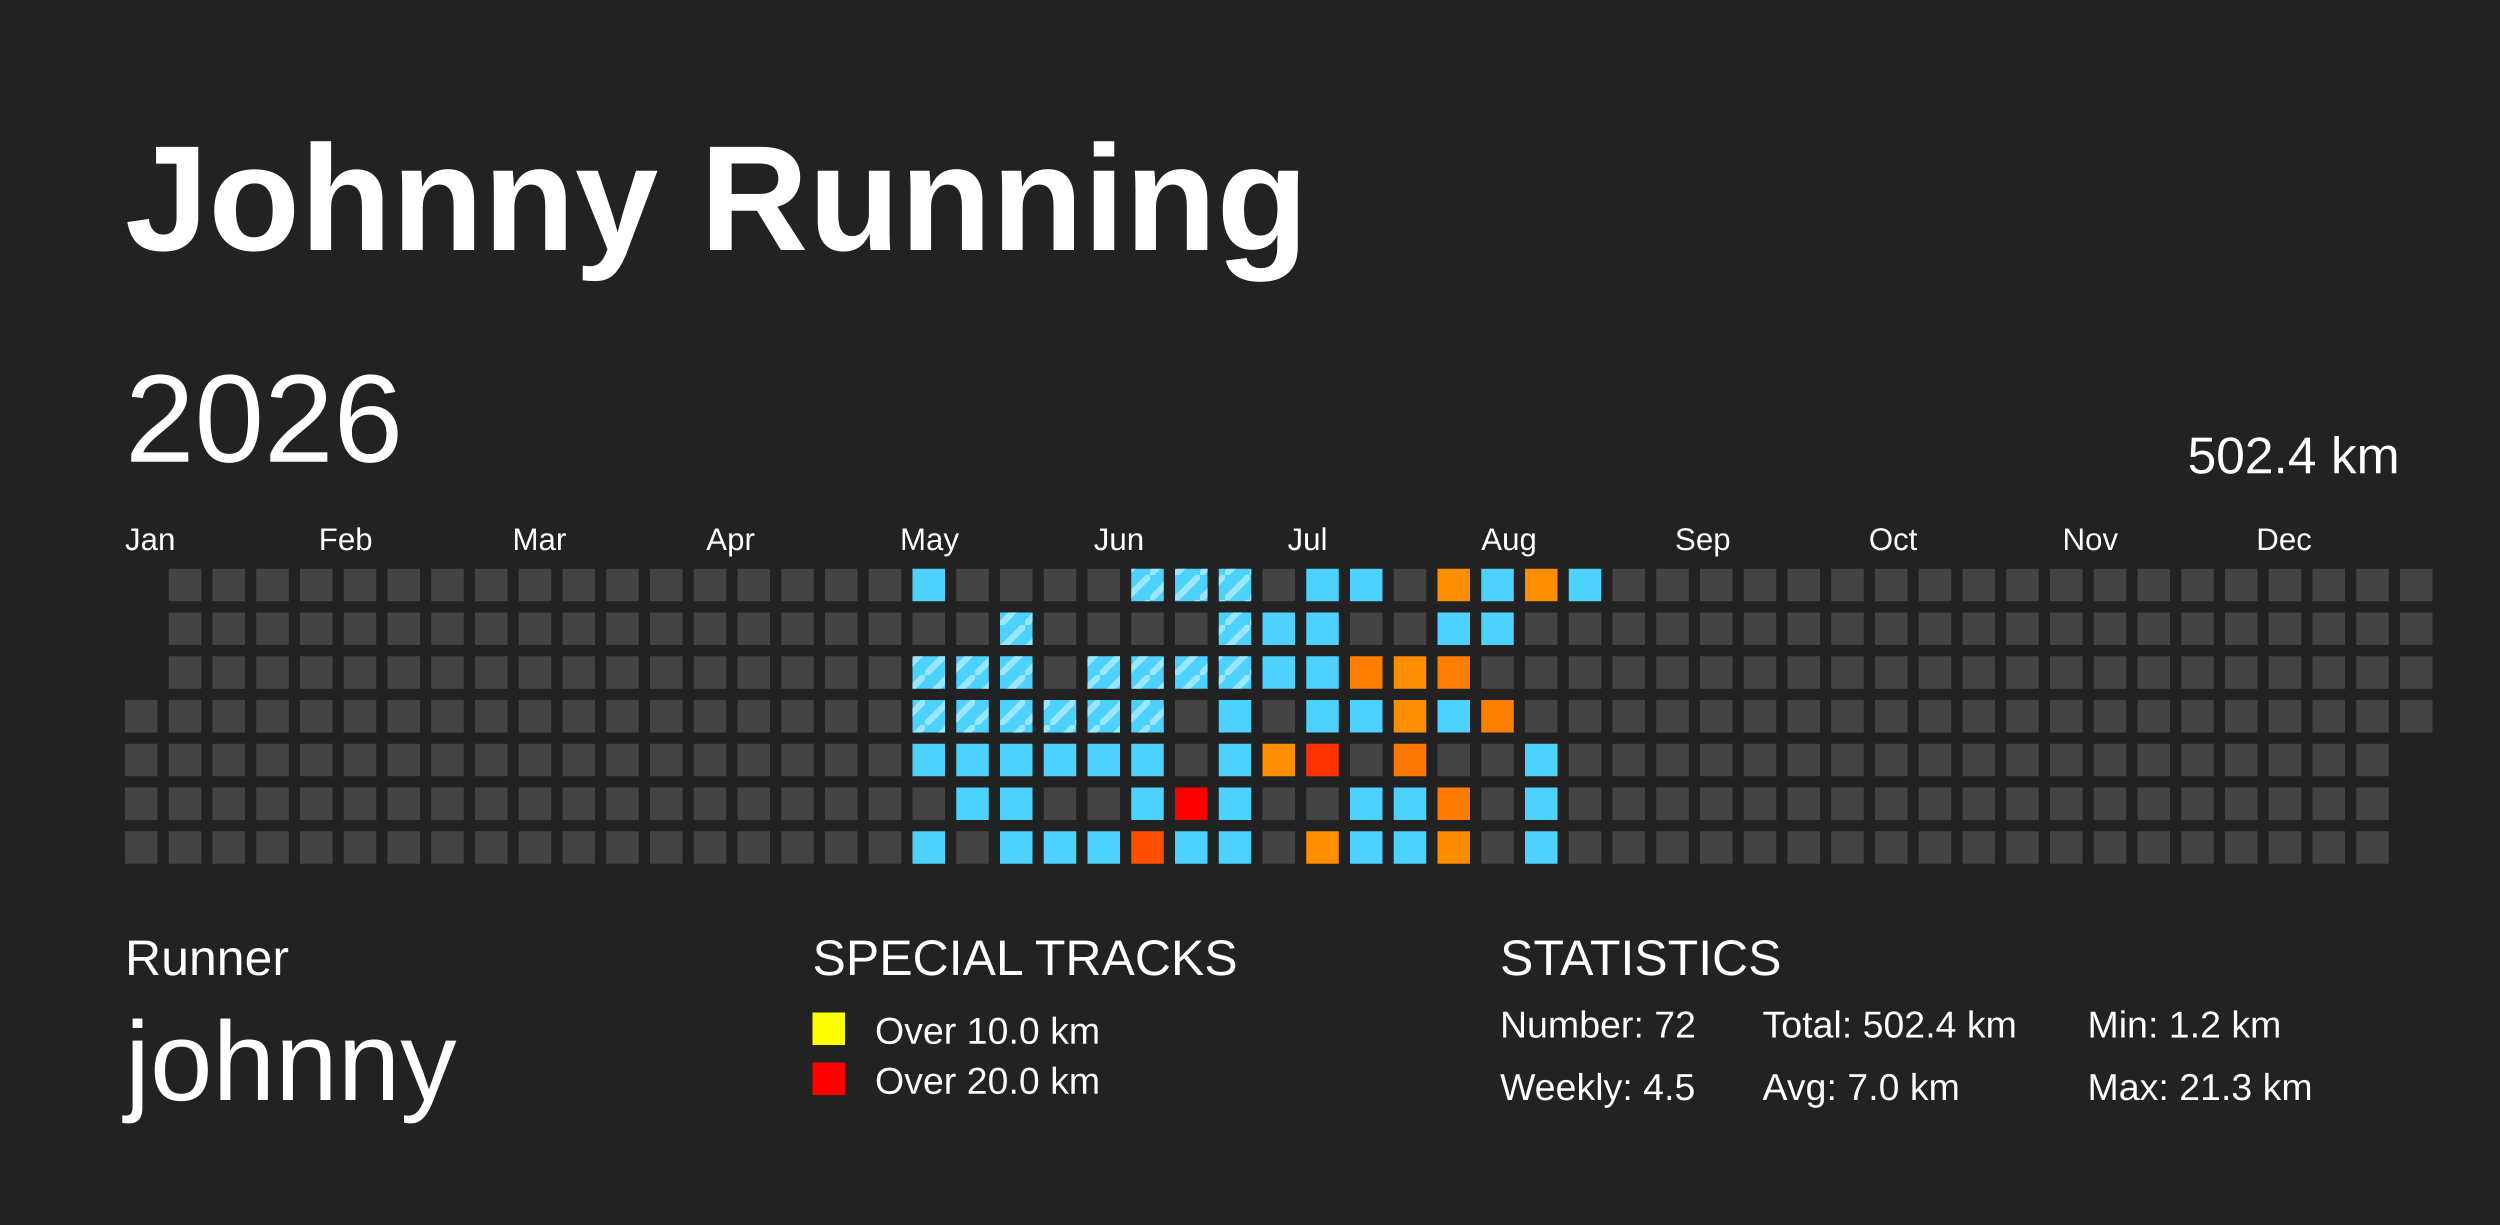
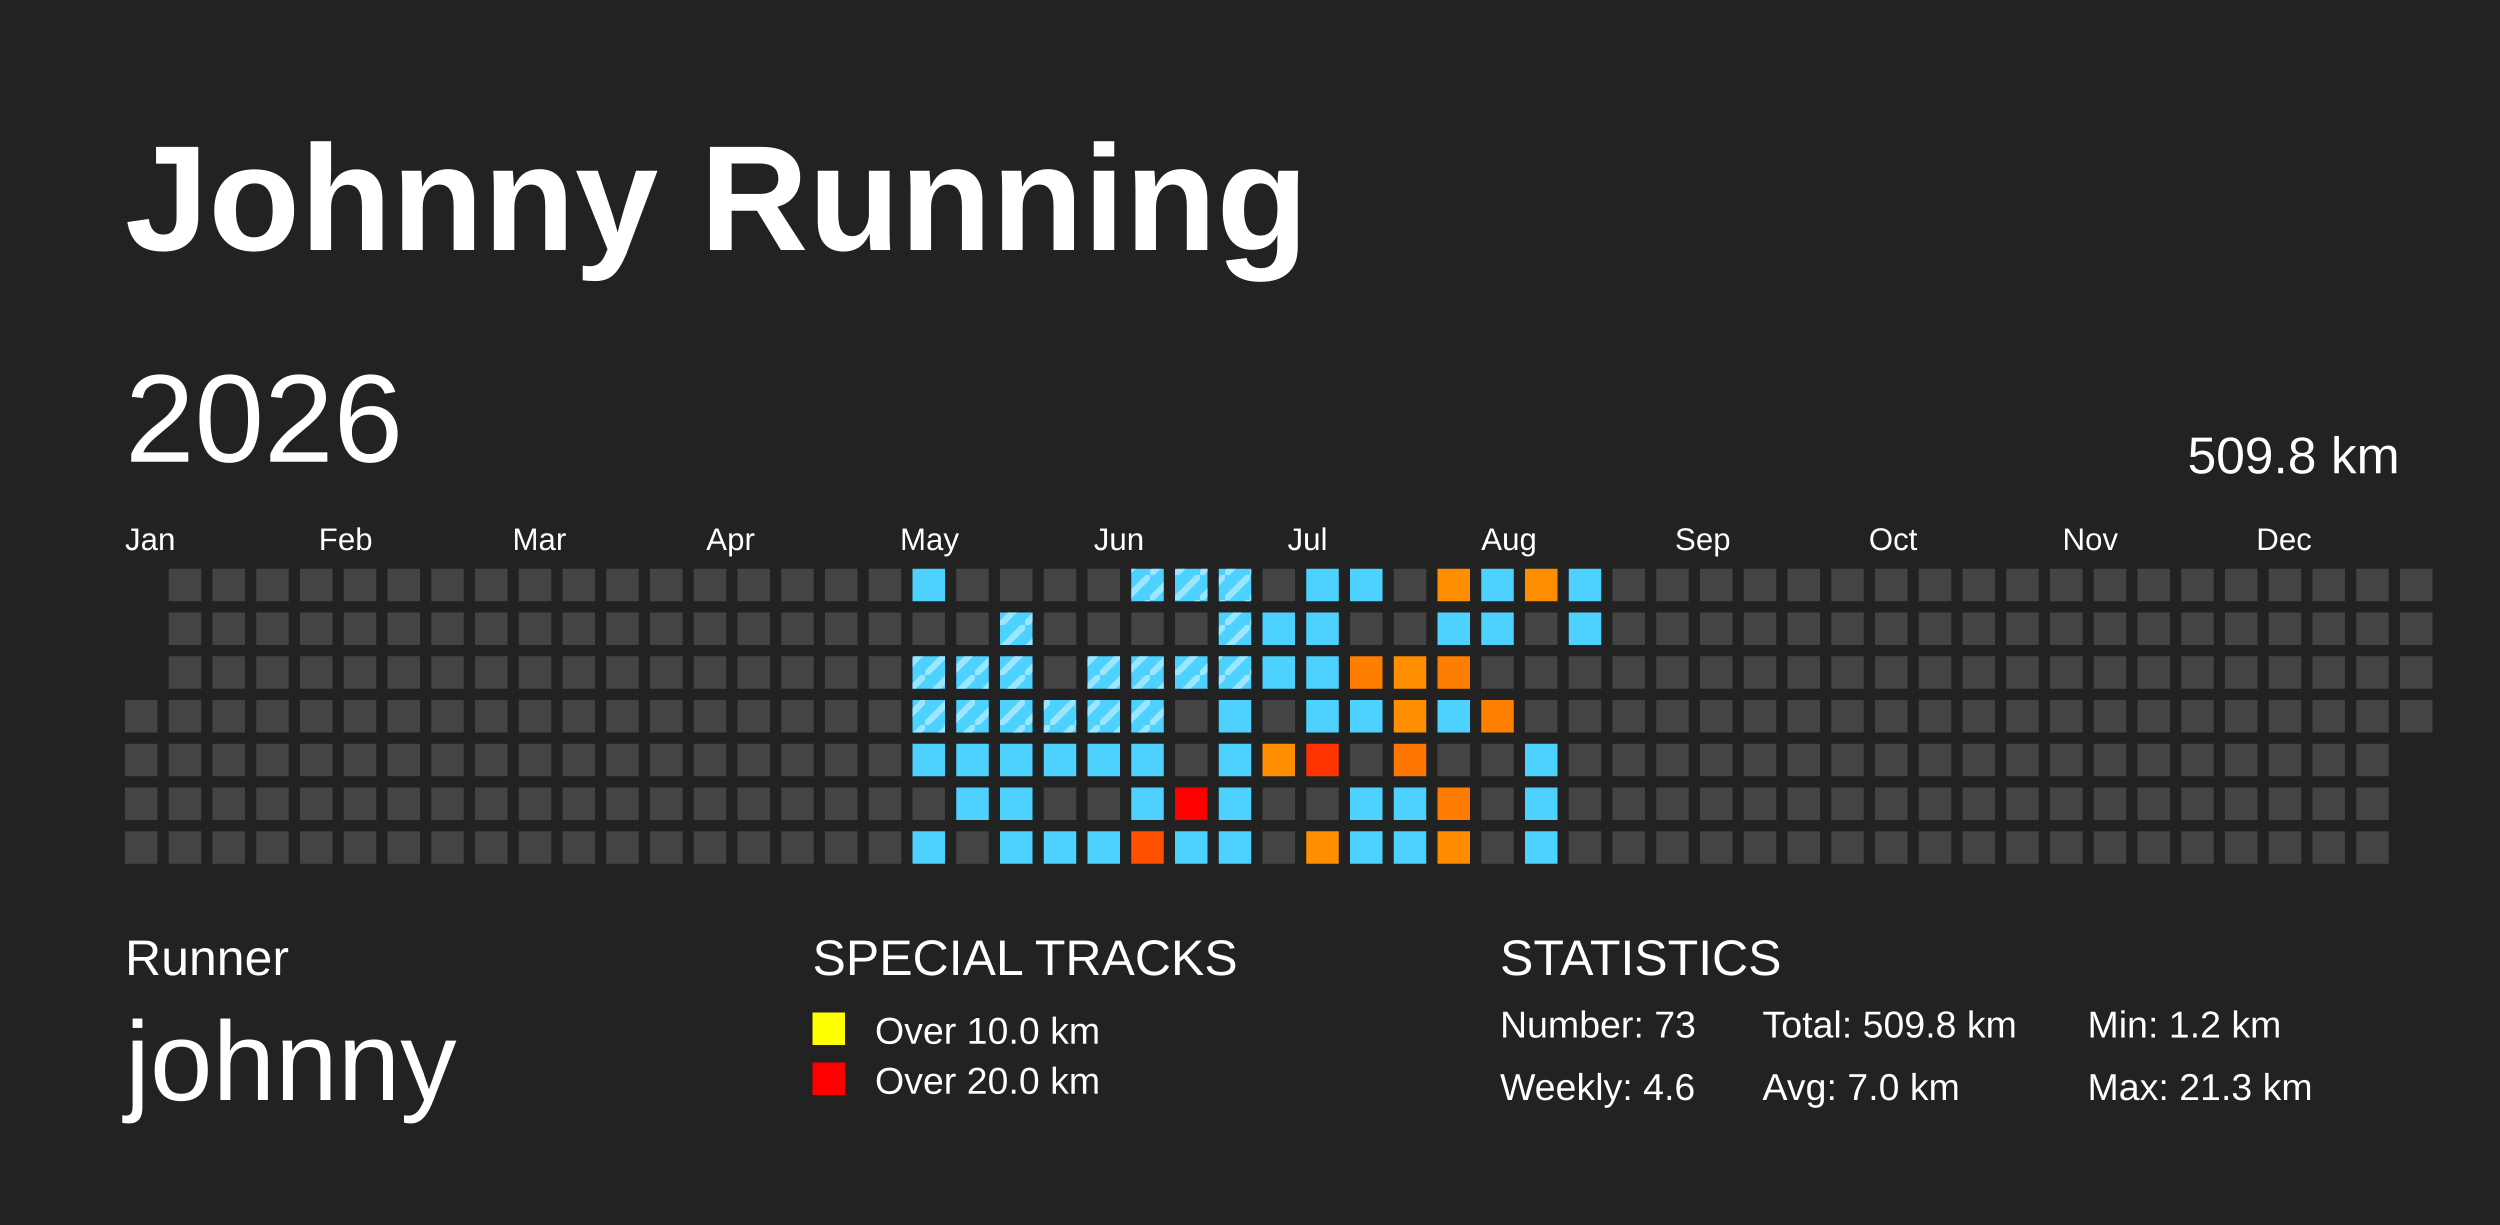
<svg xmlns="http://www.w3.org/2000/svg" baseProfile="full" height="98mm" version="1.1" viewBox="0,0,200,98" width="200mm">
  <defs>
    <pattern height="2" id="indoor-stripe" patternUnits="userSpaceOnUse" width="2">
      <line stroke="white" stroke-opacity="0.45" stroke-width="0.5" x1="0" x2="2" y1="2" y2="0" />
    </pattern>
  </defs>
  <rect fill="#222222" height="98" width="200" x="0" y="0" />
  <text fill="#FFFFFF" style="font-size:12px; font-family:Arial; font-weight:bold;" x="10" y="20">Johnny Running</text>
  <text fill="#FFFFFF" style="font-size:4px; font-family:Arial" x="10" y="78">Runner</text>
  <text fill="#FFFFFF" style="font-size:9px; font-family:Arial" x="10" y="88">johnny</text>
  <text fill="#FFFFFF" style="font-size:4px; font-family:Arial" x="65" y="78">SPECIAL TRACKS</text>
  <rect fill="yellow" height="2.6" width="2.6" x="65" y="81" />
  <text fill="#FFFFFF" style="font-size:3px; font-family:Arial" x="70" y="83.5">Over 10.0 km</text>
  <rect fill="red" height="2.6" width="2.6" x="65" y="85" />
  <text fill="#FFFFFF" style="font-size:3px; font-family:Arial" x="70" y="87.5">Over 20.0 km</text>
  <text fill="#FFFFFF" style="font-size:4px; font-family:Arial" x="120" y="78">STATISTICS</text>
-   <text fill="#FFFFFF" style="font-size:3px; font-family:Arial" x="120" y="83">Number: 72</text>
-   <text fill="#FFFFFF" style="font-size:3px; font-family:Arial" x="120" y="88">Weekly: 4.5</text>
-   <text fill="#FFFFFF" style="font-size:3px; font-family:Arial" x="141" y="83">Total: 502.4 km</text>
+   <text fill="#FFFFFF" style="font-size:3px; font-family:Arial" x="120" y="83">Number: 73</text>
+   <text fill="#FFFFFF" style="font-size:3px; font-family:Arial" x="120" y="88">Weekly: 4.6</text>
+   <text fill="#FFFFFF" style="font-size:3px; font-family:Arial" x="141" y="83">Total: 509.8 km</text>
  <text fill="#FFFFFF" style="font-size:3px; font-family:Arial" x="141" y="88">Avg: 7.0 km</text>
  <text fill="#FFFFFF" style="font-size:3px; font-family:Arial" x="167" y="83">Min: 1.2 km</text>
  <text fill="#FFFFFF" style="font-size:3px; font-family:Arial" x="167" y="88">Max: 21.3 km</text>
  <text dominant-baseline="hanging" fill="#FFFFFF" style="font-size:10.0px; font-family:Arial;" x="10" y="30">2026</text>
-   <text dominant-baseline="hanging" fill="#FFFFFF" style="font-size:4.125px; font-family:Arial;" x="175" y="35">502.4 km</text>
+   <text dominant-baseline="hanging" fill="#FFFFFF" style="font-size:4.125px; font-family:Arial;" x="175" y="35">509.8 km</text>
  <text fill="#FFFFFF" style="font-size:2.5px; font-family:Arial" x="10.0" y="44">Jan</text>
  <text fill="#FFFFFF" style="font-size:2.5px; font-family:Arial" x="25.5" y="44">Feb</text>
  <text fill="#FFFFFF" style="font-size:2.5px; font-family:Arial" x="41.0" y="44">Mar</text>
  <text fill="#FFFFFF" style="font-size:2.5px; font-family:Arial" x="56.5" y="44">Apr</text>
  <text fill="#FFFFFF" style="font-size:2.5px; font-family:Arial" x="72.0" y="44">May</text>
  <text fill="#FFFFFF" style="font-size:2.5px; font-family:Arial" x="87.5" y="44">Jun</text>
  <text fill="#FFFFFF" style="font-size:2.5px; font-family:Arial" x="103.0" y="44">Jul</text>
  <text fill="#FFFFFF" style="font-size:2.5px; font-family:Arial" x="118.5" y="44">Aug</text>
  <text fill="#FFFFFF" style="font-size:2.5px; font-family:Arial" x="134.0" y="44">Sep</text>
  <text fill="#FFFFFF" style="font-size:2.5px; font-family:Arial" x="149.5" y="44">Oct</text>
  <text fill="#FFFFFF" style="font-size:2.5px; font-family:Arial" x="165.0" y="44">Nov</text>
  <text fill="#FFFFFF" style="font-size:2.5px; font-family:Arial" x="180.5" y="44">Dec</text>
  <rect fill="#444444" height="2.6" width="2.6" x="10.0" y="56.0" />
  <rect fill="#444444" height="2.6" width="2.6" x="10.0" y="59.5" />
  <rect fill="#444444" height="2.6" width="2.6" x="10.0" y="63.0" />
  <rect fill="#444444" height="2.6" width="2.6" x="10.0" y="66.5" />
  <rect fill="#444444" height="2.6" width="2.6" x="13.5" y="45.5" />
  <rect fill="#444444" height="2.6" width="2.6" x="13.5" y="49.0" />
  <rect fill="#444444" height="2.6" width="2.6" x="13.5" y="52.5" />
  <rect fill="#444444" height="2.6" width="2.6" x="13.5" y="56.0" />
  <rect fill="#444444" height="2.6" width="2.6" x="13.5" y="59.5" />
  <rect fill="#444444" height="2.6" width="2.6" x="13.5" y="63.0" />
  <rect fill="#444444" height="2.6" width="2.6" x="13.5" y="66.5" />
  <rect fill="#444444" height="2.6" width="2.6" x="17.0" y="45.5" />
  <rect fill="#444444" height="2.6" width="2.6" x="17.0" y="49.0" />
  <rect fill="#444444" height="2.6" width="2.6" x="17.0" y="52.5" />
  <rect fill="#444444" height="2.6" width="2.6" x="17.0" y="56.0" />
  <rect fill="#444444" height="2.6" width="2.6" x="17.0" y="59.5" />
  <rect fill="#444444" height="2.6" width="2.6" x="17.0" y="63.0" />
  <rect fill="#444444" height="2.6" width="2.6" x="17.0" y="66.5" />
  <rect fill="#444444" height="2.6" width="2.6" x="20.5" y="45.5" />
  <rect fill="#444444" height="2.6" width="2.6" x="20.5" y="49.0" />
  <rect fill="#444444" height="2.6" width="2.6" x="20.5" y="52.5" />
  <rect fill="#444444" height="2.6" width="2.6" x="20.5" y="56.0" />
  <rect fill="#444444" height="2.6" width="2.6" x="20.5" y="59.5" />
  <rect fill="#444444" height="2.6" width="2.6" x="20.5" y="63.0" />
  <rect fill="#444444" height="2.6" width="2.6" x="20.5" y="66.5" />
  <rect fill="#444444" height="2.6" width="2.6" x="24.0" y="45.5" />
  <rect fill="#444444" height="2.6" width="2.6" x="24.0" y="49.0" />
  <rect fill="#444444" height="2.6" width="2.6" x="24.0" y="52.5" />
  <rect fill="#444444" height="2.6" width="2.6" x="24.0" y="56.0" />
  <rect fill="#444444" height="2.6" width="2.6" x="24.0" y="59.5" />
  <rect fill="#444444" height="2.6" width="2.6" x="24.0" y="63.0" />
  <rect fill="#444444" height="2.6" width="2.6" x="24.0" y="66.5" />
  <rect fill="#444444" height="2.6" width="2.6" x="27.5" y="45.5" />
  <rect fill="#444444" height="2.6" width="2.6" x="27.5" y="49.0" />
  <rect fill="#444444" height="2.6" width="2.6" x="27.5" y="52.5" />
  <rect fill="#444444" height="2.6" width="2.6" x="27.5" y="56.0" />
  <rect fill="#444444" height="2.6" width="2.6" x="27.5" y="59.5" />
  <rect fill="#444444" height="2.6" width="2.6" x="27.5" y="63.0" />
  <rect fill="#444444" height="2.6" width="2.6" x="27.5" y="66.5" />
  <rect fill="#444444" height="2.6" width="2.6" x="31.0" y="45.5" />
  <rect fill="#444444" height="2.6" width="2.6" x="31.0" y="49.0" />
  <rect fill="#444444" height="2.6" width="2.6" x="31.0" y="52.5" />
  <rect fill="#444444" height="2.6" width="2.6" x="31.0" y="56.0" />
  <rect fill="#444444" height="2.6" width="2.6" x="31.0" y="59.5" />
  <rect fill="#444444" height="2.6" width="2.6" x="31.0" y="63.0" />
  <rect fill="#444444" height="2.6" width="2.6" x="31.0" y="66.5" />
  <rect fill="#444444" height="2.6" width="2.6" x="34.5" y="45.5" />
  <rect fill="#444444" height="2.6" width="2.6" x="34.5" y="49.0" />
  <rect fill="#444444" height="2.6" width="2.6" x="34.5" y="52.5" />
  <rect fill="#444444" height="2.6" width="2.6" x="34.5" y="56.0" />
  <rect fill="#444444" height="2.6" width="2.6" x="34.5" y="59.5" />
  <rect fill="#444444" height="2.6" width="2.6" x="34.5" y="63.0" />
  <rect fill="#444444" height="2.6" width="2.6" x="34.5" y="66.5" />
  <rect fill="#444444" height="2.6" width="2.6" x="38.0" y="45.5" />
  <rect fill="#444444" height="2.6" width="2.6" x="38.0" y="49.0" />
  <rect fill="#444444" height="2.6" width="2.6" x="38.0" y="52.5" />
  <rect fill="#444444" height="2.6" width="2.6" x="38.0" y="56.0" />
  <rect fill="#444444" height="2.6" width="2.6" x="38.0" y="59.5" />
  <rect fill="#444444" height="2.6" width="2.6" x="38.0" y="63.0" />
  <rect fill="#444444" height="2.6" width="2.6" x="38.0" y="66.5" />
  <rect fill="#444444" height="2.6" width="2.6" x="41.5" y="45.5" />
  <rect fill="#444444" height="2.6" width="2.6" x="41.5" y="49.0" />
  <rect fill="#444444" height="2.6" width="2.6" x="41.5" y="52.5" />
  <rect fill="#444444" height="2.6" width="2.6" x="41.5" y="56.0" />
  <rect fill="#444444" height="2.6" width="2.6" x="41.5" y="59.5" />
  <rect fill="#444444" height="2.6" width="2.6" x="41.5" y="63.0" />
  <rect fill="#444444" height="2.6" width="2.6" x="41.5" y="66.5" />
  <rect fill="#444444" height="2.6" width="2.6" x="45.0" y="45.5" />
  <rect fill="#444444" height="2.6" width="2.6" x="45.0" y="49.0" />
  <rect fill="#444444" height="2.6" width="2.6" x="45.0" y="52.5" />
  <rect fill="#444444" height="2.6" width="2.6" x="45.0" y="56.0" />
  <rect fill="#444444" height="2.6" width="2.6" x="45.0" y="59.5" />
  <rect fill="#444444" height="2.6" width="2.6" x="45.0" y="63.0" />
  <rect fill="#444444" height="2.6" width="2.6" x="45.0" y="66.5" />
  <rect fill="#444444" height="2.6" width="2.6" x="48.5" y="45.5" />
  <rect fill="#444444" height="2.6" width="2.6" x="48.5" y="49.0" />
  <rect fill="#444444" height="2.6" width="2.6" x="48.5" y="52.5" />
  <rect fill="#444444" height="2.6" width="2.6" x="48.5" y="56.0" />
  <rect fill="#444444" height="2.6" width="2.6" x="48.5" y="59.5" />
  <rect fill="#444444" height="2.6" width="2.6" x="48.5" y="63.0" />
  <rect fill="#444444" height="2.6" width="2.6" x="48.5" y="66.5" />
  <rect fill="#444444" height="2.6" width="2.6" x="52.0" y="45.5" />
  <rect fill="#444444" height="2.6" width="2.6" x="52.0" y="49.0" />
  <rect fill="#444444" height="2.6" width="2.6" x="52.0" y="52.5" />
  <rect fill="#444444" height="2.6" width="2.6" x="52.0" y="56.0" />
  <rect fill="#444444" height="2.6" width="2.6" x="52.0" y="59.5" />
  <rect fill="#444444" height="2.6" width="2.6" x="52.0" y="63.0" />
  <rect fill="#444444" height="2.6" width="2.6" x="52.0" y="66.5" />
  <rect fill="#444444" height="2.6" width="2.6" x="55.5" y="45.5" />
  <rect fill="#444444" height="2.6" width="2.6" x="55.5" y="49.0" />
  <rect fill="#444444" height="2.6" width="2.6" x="55.5" y="52.5" />
  <rect fill="#444444" height="2.6" width="2.6" x="55.5" y="56.0" />
  <rect fill="#444444" height="2.6" width="2.6" x="55.5" y="59.5" />
  <rect fill="#444444" height="2.6" width="2.6" x="55.5" y="63.0" />
  <rect fill="#444444" height="2.6" width="2.6" x="55.5" y="66.5" />
  <rect fill="#444444" height="2.6" width="2.6" x="59.0" y="45.5" />
  <rect fill="#444444" height="2.6" width="2.6" x="59.0" y="49.0" />
  <rect fill="#444444" height="2.6" width="2.6" x="59.0" y="52.5" />
  <rect fill="#444444" height="2.6" width="2.6" x="59.0" y="56.0" />
  <rect fill="#444444" height="2.6" width="2.6" x="59.0" y="59.5" />
  <rect fill="#444444" height="2.6" width="2.6" x="59.0" y="63.0" />
  <rect fill="#444444" height="2.6" width="2.6" x="59.0" y="66.5" />
  <rect fill="#444444" height="2.6" width="2.6" x="62.5" y="45.5" />
  <rect fill="#444444" height="2.6" width="2.6" x="62.5" y="49.0" />
  <rect fill="#444444" height="2.6" width="2.6" x="62.5" y="52.5" />
  <rect fill="#444444" height="2.6" width="2.6" x="62.5" y="56.0" />
  <rect fill="#444444" height="2.6" width="2.6" x="62.5" y="59.5" />
  <rect fill="#444444" height="2.6" width="2.6" x="62.5" y="63.0" />
  <rect fill="#444444" height="2.6" width="2.6" x="62.5" y="66.5" />
  <rect fill="#444444" height="2.6" width="2.6" x="66.0" y="45.5" />
  <rect fill="#444444" height="2.6" width="2.6" x="66.0" y="49.0" />
  <rect fill="#444444" height="2.6" width="2.6" x="66.0" y="52.5" />
  <rect fill="#444444" height="2.6" width="2.6" x="66.0" y="56.0" />
  <rect fill="#444444" height="2.6" width="2.6" x="66.0" y="59.5" />
  <rect fill="#444444" height="2.6" width="2.6" x="66.0" y="63.0" />
  <rect fill="#444444" height="2.6" width="2.6" x="66.0" y="66.5" />
  <rect fill="#444444" height="2.6" width="2.6" x="69.5" y="45.5" />
  <rect fill="#444444" height="2.6" width="2.6" x="69.5" y="49.0" />
  <rect fill="#444444" height="2.6" width="2.6" x="69.5" y="52.5" />
  <rect fill="#444444" height="2.6" width="2.6" x="69.5" y="56.0" />
  <rect fill="#444444" height="2.6" width="2.6" x="69.5" y="59.5" />
  <rect fill="#444444" height="2.6" width="2.6" x="69.5" y="63.0" />
  <rect fill="#444444" height="2.6" width="2.6" x="69.5" y="66.5" />
  <rect fill="#4dd2ff" height="2.6" width="2.6" x="73.0" y="45.5" />
  <rect fill="#444444" height="2.6" width="2.6" x="73.0" y="49.0" />
  <rect fill="#4dd2ff" height="2.6" width="2.6" x="73.0" y="52.5" />
  <rect fill="url(#indoor-stripe)" height="2.6" style="pointer-events: none;" width="2.6" x="73.0" y="52.5" />
  <rect fill="#4dd2ff" height="2.6" width="2.6" x="73.0" y="56.0" />
  <rect fill="url(#indoor-stripe)" height="2.6" style="pointer-events: none;" width="2.6" x="73.0" y="56.0" />
  <rect fill="#4dd2ff" height="2.6" width="2.6" x="73.0" y="59.5" />
  <rect fill="#444444" height="2.6" width="2.6" x="73.0" y="63.0" />
  <rect fill="#4dd2ff" height="2.6" width="2.6" x="73.0" y="66.5" />
  <rect fill="#444444" height="2.6" width="2.6" x="76.5" y="45.5" />
  <rect fill="#444444" height="2.6" width="2.6" x="76.5" y="49.0" />
  <rect fill="#4dd2ff" height="2.6" width="2.6" x="76.5" y="52.5" />
  <rect fill="url(#indoor-stripe)" height="2.6" style="pointer-events: none;" width="2.6" x="76.5" y="52.5" />
  <rect fill="#4dd2ff" height="2.6" width="2.6" x="76.5" y="56.0" />
  <rect fill="url(#indoor-stripe)" height="2.6" style="pointer-events: none;" width="2.6" x="76.5" y="56.0" />
  <rect fill="#4dd2ff" height="2.6" width="2.6" x="76.5" y="59.5" />
  <rect fill="#4dd2ff" height="2.6" width="2.6" x="76.5" y="63.0" />
  <rect fill="#444444" height="2.6" width="2.6" x="76.5" y="66.5" />
  <rect fill="#444444" height="2.6" width="2.6" x="80.0" y="45.5" />
  <rect fill="#4dd2ff" height="2.6" width="2.6" x="80.0" y="49.0" />
  <rect fill="url(#indoor-stripe)" height="2.6" style="pointer-events: none;" width="2.6" x="80.0" y="49.0" />
  <rect fill="#4dd2ff" height="2.6" width="2.6" x="80.0" y="52.5" />
  <rect fill="url(#indoor-stripe)" height="2.6" style="pointer-events: none;" width="2.6" x="80.0" y="52.5" />
  <rect fill="#4dd2ff" height="2.6" width="2.6" x="80.0" y="56.0" />
  <rect fill="url(#indoor-stripe)" height="2.6" style="pointer-events: none;" width="2.6" x="80.0" y="56.0" />
  <rect fill="#4dd2ff" height="2.6" width="2.6" x="80.0" y="59.5" />
  <rect fill="#4dd2ff" height="2.6" width="2.6" x="80.0" y="63.0" />
  <rect fill="#4dd2ff" height="2.6" width="2.6" x="80.0" y="66.5" />
  <rect fill="#444444" height="2.6" width="2.6" x="83.5" y="45.5" />
  <rect fill="#444444" height="2.6" width="2.6" x="83.5" y="49.0" />
  <rect fill="#444444" height="2.6" width="2.6" x="83.5" y="52.5" />
  <rect fill="#4dd2ff" height="2.6" width="2.6" x="83.5" y="56.0" />
  <rect fill="url(#indoor-stripe)" height="2.6" style="pointer-events: none;" width="2.6" x="83.5" y="56.0" />
  <rect fill="#4dd2ff" height="2.6" width="2.6" x="83.5" y="59.5" />
  <rect fill="#444444" height="2.6" width="2.6" x="83.5" y="63.0" />
  <rect fill="#4dd2ff" height="2.6" width="2.6" x="83.5" y="66.5" />
  <rect fill="#444444" height="2.6" width="2.6" x="87.0" y="45.5" />
  <rect fill="#444444" height="2.6" width="2.6" x="87.0" y="49.0" />
  <rect fill="#4dd2ff" height="2.6" width="2.6" x="87.0" y="52.5" />
  <rect fill="url(#indoor-stripe)" height="2.6" style="pointer-events: none;" width="2.6" x="87.0" y="52.5" />
  <rect fill="#4dd2ff" height="2.6" width="2.6" x="87.0" y="56.0" />
  <rect fill="url(#indoor-stripe)" height="2.6" style="pointer-events: none;" width="2.6" x="87.0" y="56.0" />
  <rect fill="#4dd2ff" height="2.6" width="2.6" x="87.0" y="59.5" />
  <rect fill="#444444" height="2.6" width="2.6" x="87.0" y="63.0" />
  <rect fill="#4dd2ff" height="2.6" width="2.6" x="87.0" y="66.5" />
  <rect fill="#4dd2ff" height="2.6" width="2.6" x="90.5" y="45.5" />
  <rect fill="url(#indoor-stripe)" height="2.6" style="pointer-events: none;" width="2.6" x="90.5" y="45.5" />
  <rect fill="#444444" height="2.6" width="2.6" x="90.5" y="49.0" />
  <rect fill="#4dd2ff" height="2.6" width="2.6" x="90.5" y="52.5" />
  <rect fill="url(#indoor-stripe)" height="2.6" style="pointer-events: none;" width="2.6" x="90.5" y="52.5" />
  <rect fill="#4dd2ff" height="2.6" width="2.6" x="90.5" y="56.0" />
  <rect fill="url(#indoor-stripe)" height="2.6" style="pointer-events: none;" width="2.6" x="90.5" y="56.0" />
  <rect fill="#4dd2ff" height="2.6" width="2.6" x="90.5" y="59.5" />
  <rect fill="#4dd2ff" height="2.6" width="2.6" x="90.5" y="63.0" />
  <rect fill="#ff4f00" height="2.6" width="2.6" x="90.5" y="66.5" />
  <rect fill="#4dd2ff" height="2.6" width="2.6" x="94.0" y="45.5" />
  <rect fill="url(#indoor-stripe)" height="2.6" style="pointer-events: none;" width="2.6" x="94.0" y="45.5" />
  <rect fill="#444444" height="2.6" width="2.6" x="94.0" y="49.0" />
  <rect fill="#4dd2ff" height="2.6" width="2.6" x="94.0" y="52.5" />
  <rect fill="url(#indoor-stripe)" height="2.6" style="pointer-events: none;" width="2.6" x="94.0" y="52.5" />
  <rect fill="#444444" height="2.6" width="2.6" x="94.0" y="56.0" />
  <rect fill="#444444" height="2.6" width="2.6" x="94.0" y="59.5" />
  <rect fill="red" height="2.6" width="2.6" x="94.0" y="63.0" />
  <rect fill="#4dd2ff" height="2.6" width="2.6" x="94.0" y="66.5" />
  <rect fill="#4dd2ff" height="2.6" width="2.6" x="97.5" y="45.5" />
  <rect fill="url(#indoor-stripe)" height="2.6" style="pointer-events: none;" width="2.6" x="97.5" y="45.5" />
  <rect fill="#4dd2ff" height="2.6" width="2.6" x="97.5" y="49.0" />
  <rect fill="url(#indoor-stripe)" height="2.6" style="pointer-events: none;" width="2.6" x="97.5" y="49.0" />
  <rect fill="#4dd2ff" height="2.6" width="2.6" x="97.5" y="52.5" />
  <rect fill="url(#indoor-stripe)" height="2.6" style="pointer-events: none;" width="2.6" x="97.5" y="52.5" />
  <rect fill="#4dd2ff" height="2.6" width="2.6" x="97.5" y="56.0" />
  <rect fill="#4dd2ff" height="2.6" width="2.6" x="97.5" y="59.5" />
  <rect fill="#4dd2ff" height="2.6" width="2.6" x="97.5" y="63.0" />
  <rect fill="#4dd2ff" height="2.6" width="2.6" x="97.5" y="66.5" />
  <rect fill="#444444" height="2.6" width="2.6" x="101.0" y="45.5" />
  <rect fill="#4dd2ff" height="2.6" width="2.6" x="101.0" y="49.0" />
  <rect fill="#4dd2ff" height="2.6" width="2.6" x="101.0" y="52.5" />
  <rect fill="#444444" height="2.6" width="2.6" x="101.0" y="56.0" />
  <rect fill="#ff8e00" height="2.6" width="2.6" x="101.0" y="59.5" />
  <rect fill="#444444" height="2.6" width="2.6" x="101.0" y="63.0" />
  <rect fill="#444444" height="2.6" width="2.6" x="101.0" y="66.5" />
  <rect fill="#4dd2ff" height="2.6" width="2.6" x="104.5" y="45.5" />
  <rect fill="#4dd2ff" height="2.6" width="2.6" x="104.5" y="49.0" />
  <rect fill="#4dd2ff" height="2.6" width="2.6" x="104.5" y="52.5" />
  <rect fill="#4dd2ff" height="2.6" width="2.6" x="104.5" y="56.0" />
  <rect fill="#ff3300" height="2.6" width="2.6" x="104.5" y="59.5" />
  <rect fill="#444444" height="2.6" width="2.6" x="104.5" y="63.0" />
  <rect fill="#ff8f00" height="2.6" width="2.6" x="104.5" y="66.5" />
  <rect fill="#4dd2ff" height="2.6" width="2.6" x="108.0" y="45.5" />
  <rect fill="#444444" height="2.6" width="2.6" x="108.0" y="49.0" />
  <rect fill="#ff7e00" height="2.6" width="2.6" x="108.0" y="52.5" />
  <rect fill="#4dd2ff" height="2.6" width="2.6" x="108.0" y="56.0" />
  <rect fill="#444444" height="2.6" width="2.6" x="108.0" y="59.5" />
  <rect fill="#4dd2ff" height="2.6" width="2.6" x="108.0" y="63.0" />
  <rect fill="#4dd2ff" height="2.6" width="2.6" x="108.0" y="66.5" />
  <rect fill="#444444" height="2.6" width="2.6" x="111.5" y="45.5" />
  <rect fill="#444444" height="2.6" width="2.6" x="111.5" y="49.0" />
  <rect fill="#ff8f00" height="2.6" width="2.6" x="111.5" y="52.5" />
  <rect fill="#ff8e00" height="2.6" width="2.6" x="111.5" y="56.0" />
  <rect fill="#ff7600" height="2.6" width="2.6" x="111.5" y="59.5" />
  <rect fill="#4dd2ff" height="2.6" width="2.6" x="111.5" y="63.0" />
  <rect fill="#4dd2ff" height="2.6" width="2.6" x="111.5" y="66.5" />
  <rect fill="#ff8f00" height="2.6" width="2.6" x="115.0" y="45.5" />
  <rect fill="#4dd2ff" height="2.6" width="2.6" x="115.0" y="49.0" />
  <rect fill="#ff7d00" height="2.6" width="2.6" x="115.0" y="52.5" />
  <rect fill="#4dd2ff" height="2.6" width="2.6" x="115.0" y="56.0" />
  <rect fill="#444444" height="2.6" width="2.6" x="115.0" y="59.5" />
  <rect fill="#ff7c00" height="2.6" width="2.6" x="115.0" y="63.0" />
  <rect fill="#ff8b00" height="2.6" width="2.6" x="115.0" y="66.5" />
  <rect fill="#4dd2ff" height="2.6" width="2.6" x="118.5" y="45.5" />
  <rect fill="#4dd2ff" height="2.6" width="2.6" x="118.5" y="49.0" />
  <rect fill="#444444" height="2.6" width="2.6" x="118.5" y="52.5" />
  <rect fill="#ff7f00" height="2.6" width="2.6" x="118.5" y="56.0" />
  <rect fill="#444444" height="2.6" width="2.6" x="118.5" y="59.5" />
  <rect fill="#444444" height="2.6" width="2.6" x="118.5" y="63.0" />
  <rect fill="#444444" height="2.6" width="2.6" x="118.5" y="66.5" />
  <rect fill="#ff8d00" height="2.6" width="2.6" x="122.0" y="45.5" />
  <rect fill="#444444" height="2.6" width="2.6" x="122.0" y="49.0" />
  <rect fill="#444444" height="2.6" width="2.6" x="122.0" y="52.5" />
  <rect fill="#444444" height="2.6" width="2.6" x="122.0" y="56.0" />
  <rect fill="#4dd2ff" height="2.6" width="2.6" x="122.0" y="59.5" />
  <rect fill="#4dd2ff" height="2.6" width="2.6" x="122.0" y="63.0" />
  <rect fill="#4dd2ff" height="2.6" width="2.6" x="122.0" y="66.5" />
  <rect fill="#4dd2ff" height="2.6" width="2.6" x="125.5" y="45.5" />
-   <rect fill="#444444" height="2.6" width="2.6" x="125.5" y="49.0" />
+   <rect fill="#4dd2ff" height="2.6" width="2.6" x="125.5" y="49.0" />
  <rect fill="#444444" height="2.6" width="2.6" x="125.5" y="52.5" />
  <rect fill="#444444" height="2.6" width="2.6" x="125.5" y="56.0" />
  <rect fill="#444444" height="2.6" width="2.6" x="125.5" y="59.5" />
  <rect fill="#444444" height="2.6" width="2.6" x="125.5" y="63.0" />
  <rect fill="#444444" height="2.6" width="2.6" x="125.5" y="66.5" />
  <rect fill="#444444" height="2.6" width="2.6" x="129.0" y="45.5" />
  <rect fill="#444444" height="2.6" width="2.6" x="129.0" y="49.0" />
  <rect fill="#444444" height="2.6" width="2.6" x="129.0" y="52.5" />
  <rect fill="#444444" height="2.6" width="2.6" x="129.0" y="56.0" />
  <rect fill="#444444" height="2.6" width="2.6" x="129.0" y="59.5" />
  <rect fill="#444444" height="2.6" width="2.6" x="129.0" y="63.0" />
  <rect fill="#444444" height="2.6" width="2.6" x="129.0" y="66.5" />
  <rect fill="#444444" height="2.6" width="2.6" x="132.5" y="45.5" />
  <rect fill="#444444" height="2.6" width="2.6" x="132.5" y="49.0" />
  <rect fill="#444444" height="2.6" width="2.6" x="132.5" y="52.5" />
  <rect fill="#444444" height="2.6" width="2.6" x="132.5" y="56.0" />
  <rect fill="#444444" height="2.6" width="2.6" x="132.5" y="59.5" />
  <rect fill="#444444" height="2.6" width="2.6" x="132.5" y="63.0" />
  <rect fill="#444444" height="2.6" width="2.6" x="132.5" y="66.5" />
  <rect fill="#444444" height="2.6" width="2.6" x="136.0" y="45.5" />
  <rect fill="#444444" height="2.6" width="2.6" x="136.0" y="49.0" />
  <rect fill="#444444" height="2.6" width="2.6" x="136.0" y="52.5" />
  <rect fill="#444444" height="2.6" width="2.6" x="136.0" y="56.0" />
  <rect fill="#444444" height="2.6" width="2.6" x="136.0" y="59.5" />
  <rect fill="#444444" height="2.6" width="2.6" x="136.0" y="63.0" />
  <rect fill="#444444" height="2.6" width="2.6" x="136.0" y="66.5" />
  <rect fill="#444444" height="2.6" width="2.6" x="139.5" y="45.5" />
  <rect fill="#444444" height="2.6" width="2.6" x="139.5" y="49.0" />
  <rect fill="#444444" height="2.6" width="2.6" x="139.5" y="52.5" />
  <rect fill="#444444" height="2.6" width="2.6" x="139.5" y="56.0" />
  <rect fill="#444444" height="2.6" width="2.6" x="139.5" y="59.5" />
  <rect fill="#444444" height="2.6" width="2.6" x="139.5" y="63.0" />
  <rect fill="#444444" height="2.6" width="2.6" x="139.5" y="66.5" />
  <rect fill="#444444" height="2.6" width="2.6" x="143.0" y="45.5" />
  <rect fill="#444444" height="2.6" width="2.6" x="143.0" y="49.0" />
  <rect fill="#444444" height="2.6" width="2.6" x="143.0" y="52.5" />
  <rect fill="#444444" height="2.6" width="2.6" x="143.0" y="56.0" />
  <rect fill="#444444" height="2.6" width="2.6" x="143.0" y="59.5" />
  <rect fill="#444444" height="2.6" width="2.6" x="143.0" y="63.0" />
  <rect fill="#444444" height="2.6" width="2.6" x="143.0" y="66.5" />
  <rect fill="#444444" height="2.6" width="2.6" x="146.5" y="45.5" />
  <rect fill="#444444" height="2.6" width="2.6" x="146.5" y="49.0" />
  <rect fill="#444444" height="2.6" width="2.6" x="146.5" y="52.5" />
  <rect fill="#444444" height="2.6" width="2.6" x="146.5" y="56.0" />
  <rect fill="#444444" height="2.6" width="2.6" x="146.5" y="59.5" />
  <rect fill="#444444" height="2.6" width="2.6" x="146.5" y="63.0" />
  <rect fill="#444444" height="2.6" width="2.6" x="146.5" y="66.5" />
  <rect fill="#444444" height="2.6" width="2.6" x="150.0" y="45.5" />
  <rect fill="#444444" height="2.6" width="2.6" x="150.0" y="49.0" />
  <rect fill="#444444" height="2.6" width="2.6" x="150.0" y="52.5" />
  <rect fill="#444444" height="2.6" width="2.6" x="150.0" y="56.0" />
  <rect fill="#444444" height="2.6" width="2.6" x="150.0" y="59.5" />
  <rect fill="#444444" height="2.6" width="2.6" x="150.0" y="63.0" />
  <rect fill="#444444" height="2.6" width="2.6" x="150.0" y="66.5" />
  <rect fill="#444444" height="2.6" width="2.6" x="153.5" y="45.5" />
  <rect fill="#444444" height="2.6" width="2.6" x="153.5" y="49.0" />
  <rect fill="#444444" height="2.6" width="2.6" x="153.5" y="52.5" />
  <rect fill="#444444" height="2.6" width="2.6" x="153.5" y="56.0" />
  <rect fill="#444444" height="2.6" width="2.6" x="153.5" y="59.5" />
  <rect fill="#444444" height="2.6" width="2.6" x="153.5" y="63.0" />
  <rect fill="#444444" height="2.6" width="2.6" x="153.5" y="66.5" />
  <rect fill="#444444" height="2.6" width="2.6" x="157.0" y="45.5" />
  <rect fill="#444444" height="2.6" width="2.6" x="157.0" y="49.0" />
  <rect fill="#444444" height="2.6" width="2.6" x="157.0" y="52.5" />
  <rect fill="#444444" height="2.6" width="2.6" x="157.0" y="56.0" />
  <rect fill="#444444" height="2.6" width="2.6" x="157.0" y="59.5" />
  <rect fill="#444444" height="2.6" width="2.6" x="157.0" y="63.0" />
  <rect fill="#444444" height="2.6" width="2.6" x="157.0" y="66.5" />
  <rect fill="#444444" height="2.6" width="2.6" x="160.5" y="45.5" />
  <rect fill="#444444" height="2.6" width="2.6" x="160.5" y="49.0" />
  <rect fill="#444444" height="2.6" width="2.6" x="160.5" y="52.5" />
  <rect fill="#444444" height="2.6" width="2.6" x="160.5" y="56.0" />
  <rect fill="#444444" height="2.6" width="2.6" x="160.5" y="59.5" />
  <rect fill="#444444" height="2.6" width="2.6" x="160.5" y="63.0" />
  <rect fill="#444444" height="2.6" width="2.6" x="160.5" y="66.5" />
  <rect fill="#444444" height="2.6" width="2.6" x="164.0" y="45.5" />
  <rect fill="#444444" height="2.6" width="2.6" x="164.0" y="49.0" />
  <rect fill="#444444" height="2.6" width="2.6" x="164.0" y="52.5" />
  <rect fill="#444444" height="2.6" width="2.6" x="164.0" y="56.0" />
  <rect fill="#444444" height="2.6" width="2.6" x="164.0" y="59.5" />
  <rect fill="#444444" height="2.6" width="2.6" x="164.0" y="63.0" />
  <rect fill="#444444" height="2.6" width="2.6" x="164.0" y="66.5" />
  <rect fill="#444444" height="2.6" width="2.6" x="167.5" y="45.5" />
  <rect fill="#444444" height="2.6" width="2.6" x="167.5" y="49.0" />
  <rect fill="#444444" height="2.6" width="2.6" x="167.5" y="52.5" />
  <rect fill="#444444" height="2.6" width="2.6" x="167.5" y="56.0" />
  <rect fill="#444444" height="2.6" width="2.6" x="167.5" y="59.5" />
  <rect fill="#444444" height="2.6" width="2.6" x="167.5" y="63.0" />
  <rect fill="#444444" height="2.6" width="2.6" x="167.5" y="66.5" />
  <rect fill="#444444" height="2.6" width="2.6" x="171.0" y="45.5" />
  <rect fill="#444444" height="2.6" width="2.6" x="171.0" y="49.0" />
  <rect fill="#444444" height="2.6" width="2.6" x="171.0" y="52.5" />
  <rect fill="#444444" height="2.6" width="2.6" x="171.0" y="56.0" />
  <rect fill="#444444" height="2.6" width="2.6" x="171.0" y="59.5" />
  <rect fill="#444444" height="2.6" width="2.6" x="171.0" y="63.0" />
  <rect fill="#444444" height="2.6" width="2.6" x="171.0" y="66.5" />
  <rect fill="#444444" height="2.6" width="2.6" x="174.5" y="45.5" />
  <rect fill="#444444" height="2.6" width="2.6" x="174.5" y="49.0" />
  <rect fill="#444444" height="2.6" width="2.6" x="174.5" y="52.5" />
  <rect fill="#444444" height="2.6" width="2.6" x="174.5" y="56.0" />
  <rect fill="#444444" height="2.6" width="2.6" x="174.5" y="59.5" />
  <rect fill="#444444" height="2.6" width="2.6" x="174.5" y="63.0" />
  <rect fill="#444444" height="2.6" width="2.6" x="174.5" y="66.5" />
  <rect fill="#444444" height="2.6" width="2.6" x="178.0" y="45.5" />
  <rect fill="#444444" height="2.6" width="2.6" x="178.0" y="49.0" />
  <rect fill="#444444" height="2.6" width="2.6" x="178.0" y="52.5" />
  <rect fill="#444444" height="2.6" width="2.6" x="178.0" y="56.0" />
  <rect fill="#444444" height="2.6" width="2.6" x="178.0" y="59.5" />
  <rect fill="#444444" height="2.6" width="2.6" x="178.0" y="63.0" />
  <rect fill="#444444" height="2.6" width="2.6" x="178.0" y="66.5" />
  <rect fill="#444444" height="2.6" width="2.6" x="181.5" y="45.5" />
  <rect fill="#444444" height="2.6" width="2.6" x="181.5" y="49.0" />
  <rect fill="#444444" height="2.6" width="2.6" x="181.5" y="52.5" />
  <rect fill="#444444" height="2.6" width="2.6" x="181.5" y="56.0" />
  <rect fill="#444444" height="2.6" width="2.6" x="181.5" y="59.5" />
  <rect fill="#444444" height="2.6" width="2.6" x="181.5" y="63.0" />
  <rect fill="#444444" height="2.6" width="2.6" x="181.5" y="66.5" />
  <rect fill="#444444" height="2.6" width="2.6" x="185.0" y="45.5" />
  <rect fill="#444444" height="2.6" width="2.6" x="185.0" y="49.0" />
  <rect fill="#444444" height="2.6" width="2.6" x="185.0" y="52.5" />
  <rect fill="#444444" height="2.6" width="2.6" x="185.0" y="56.0" />
  <rect fill="#444444" height="2.6" width="2.6" x="185.0" y="59.5" />
  <rect fill="#444444" height="2.6" width="2.6" x="185.0" y="63.0" />
  <rect fill="#444444" height="2.6" width="2.6" x="185.0" y="66.5" />
  <rect fill="#444444" height="2.6" width="2.6" x="188.5" y="45.5" />
  <rect fill="#444444" height="2.6" width="2.6" x="188.5" y="49.0" />
  <rect fill="#444444" height="2.6" width="2.6" x="188.5" y="52.5" />
  <rect fill="#444444" height="2.6" width="2.6" x="188.5" y="56.0" />
  <rect fill="#444444" height="2.6" width="2.6" x="188.5" y="59.5" />
  <rect fill="#444444" height="2.6" width="2.6" x="188.5" y="63.0" />
  <rect fill="#444444" height="2.6" width="2.6" x="188.5" y="66.5" />
  <rect fill="#444444" height="2.6" width="2.6" x="192.0" y="45.5" />
  <rect fill="#444444" height="2.6" width="2.6" x="192.0" y="49.0" />
  <rect fill="#444444" height="2.6" width="2.6" x="192.0" y="52.5" />
  <rect fill="#444444" height="2.6" width="2.6" x="192.0" y="56.0" />
</svg>
